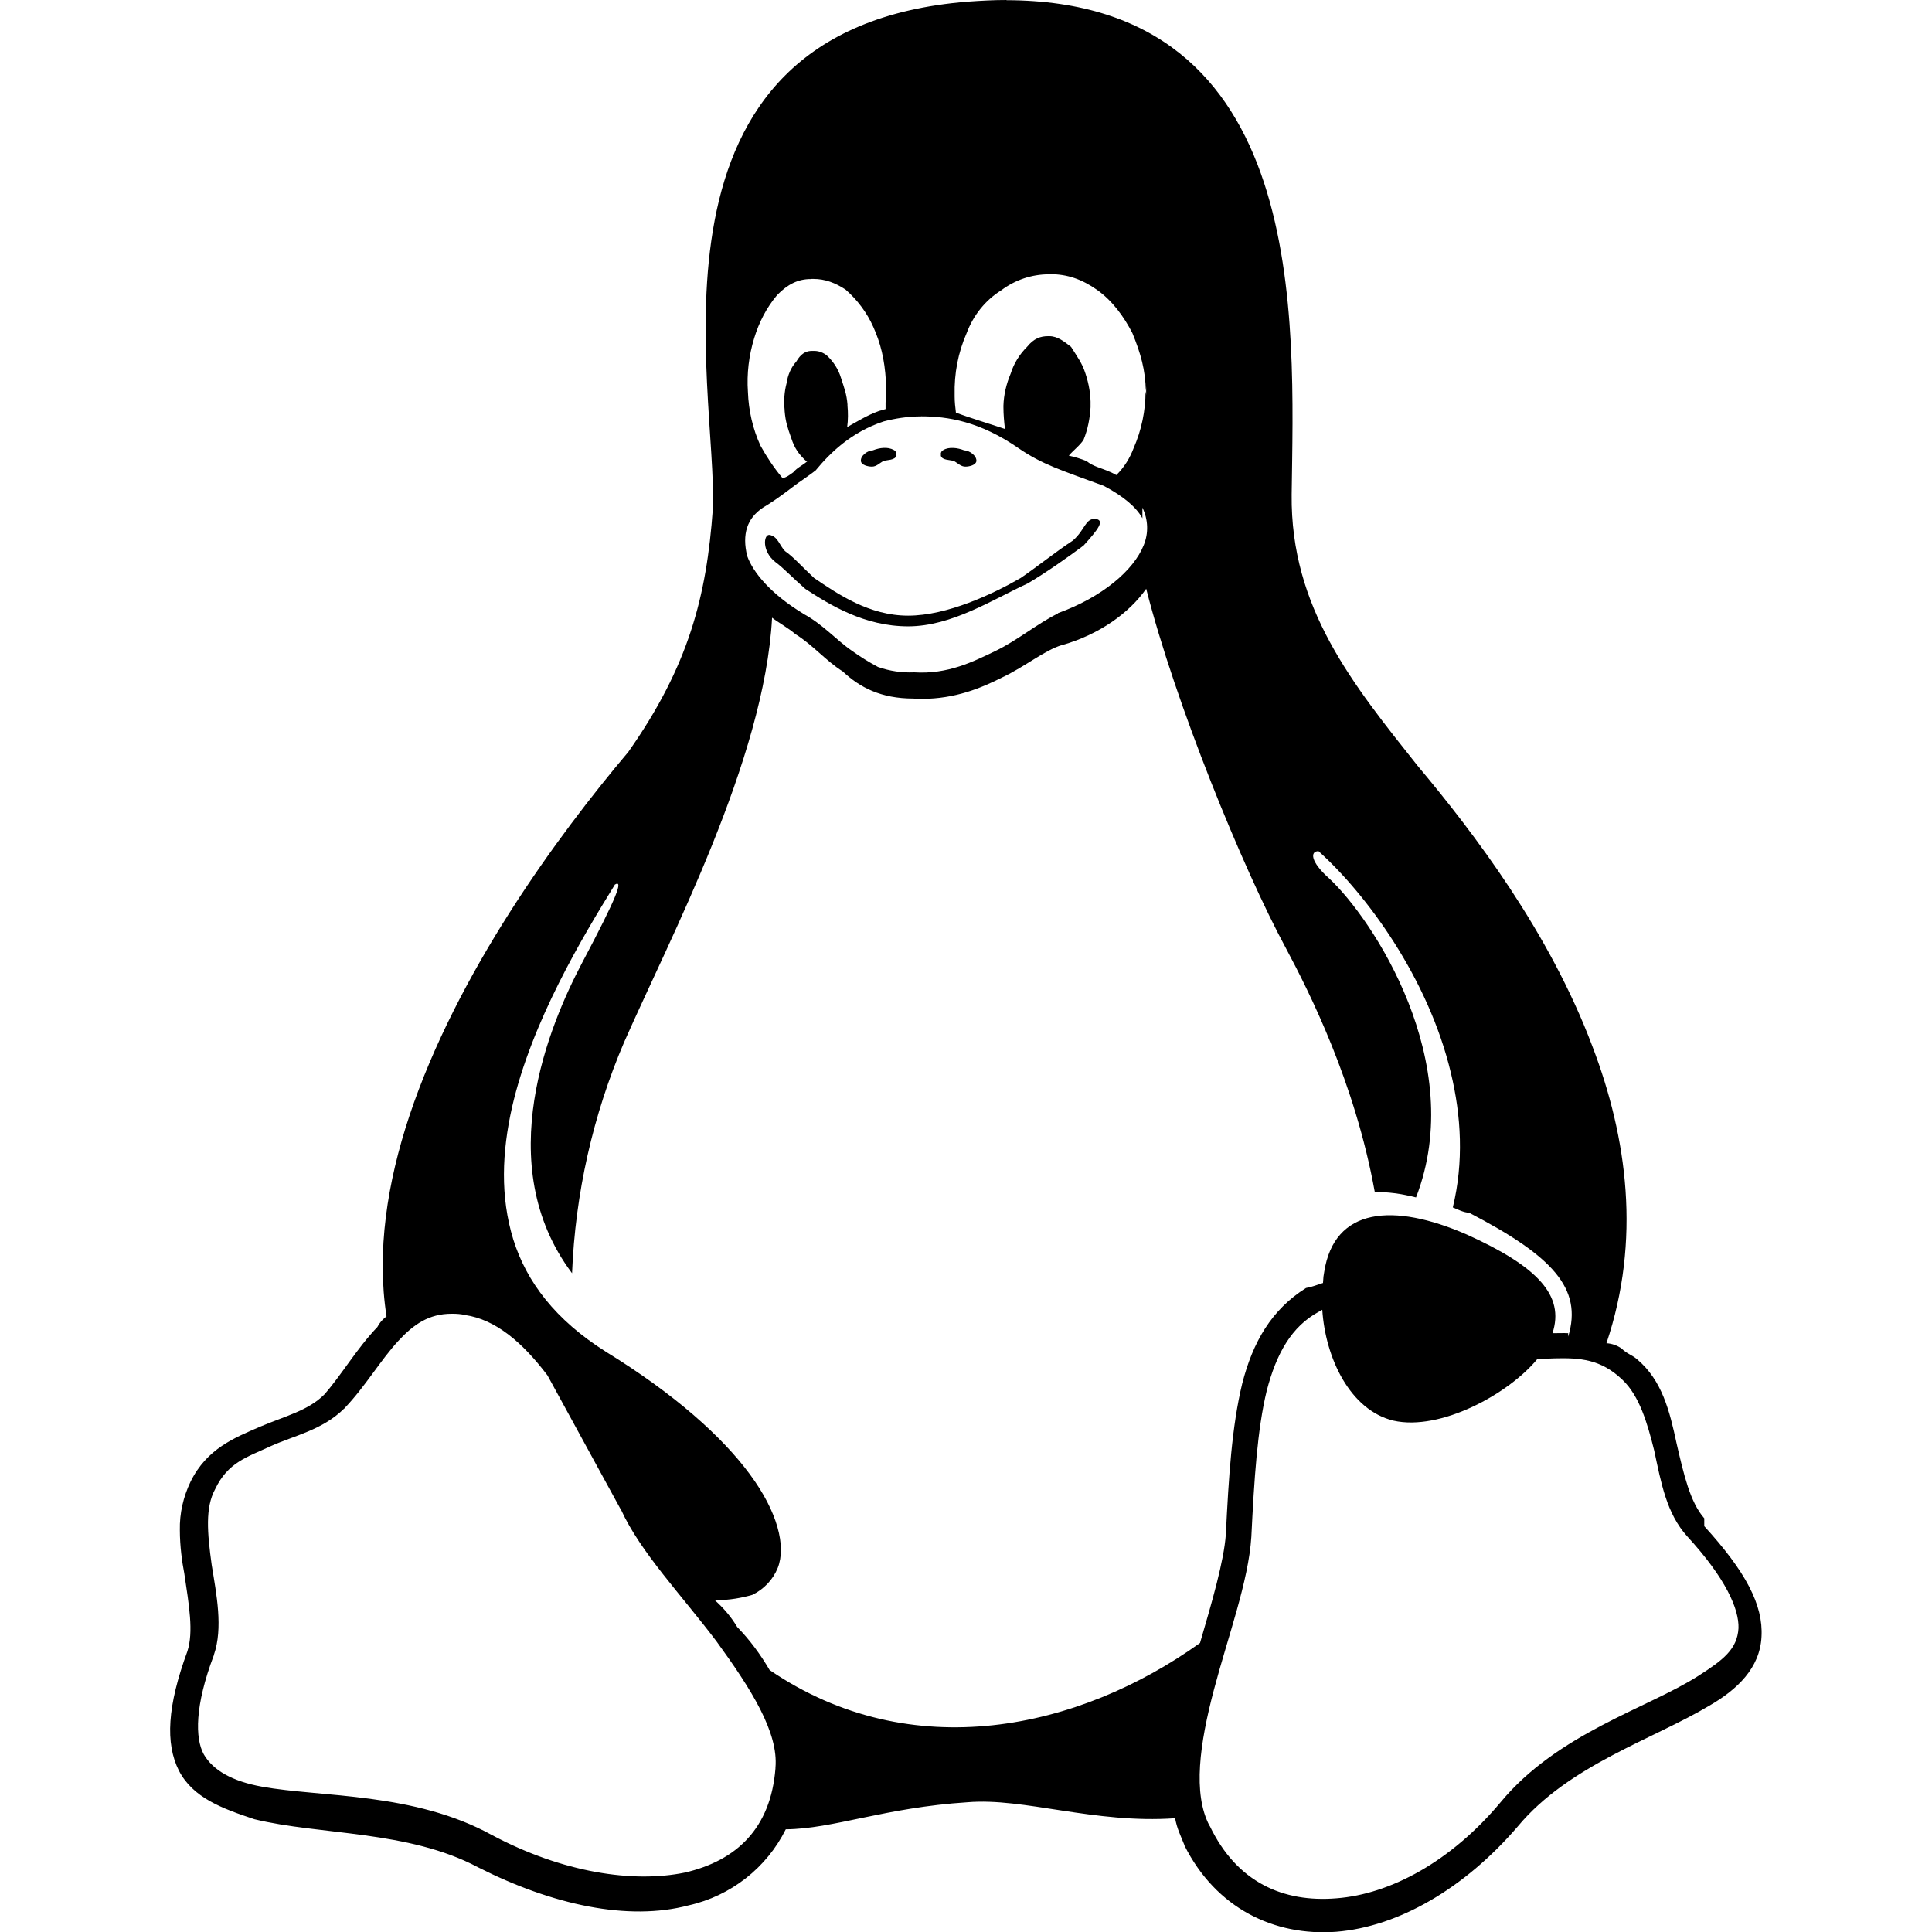
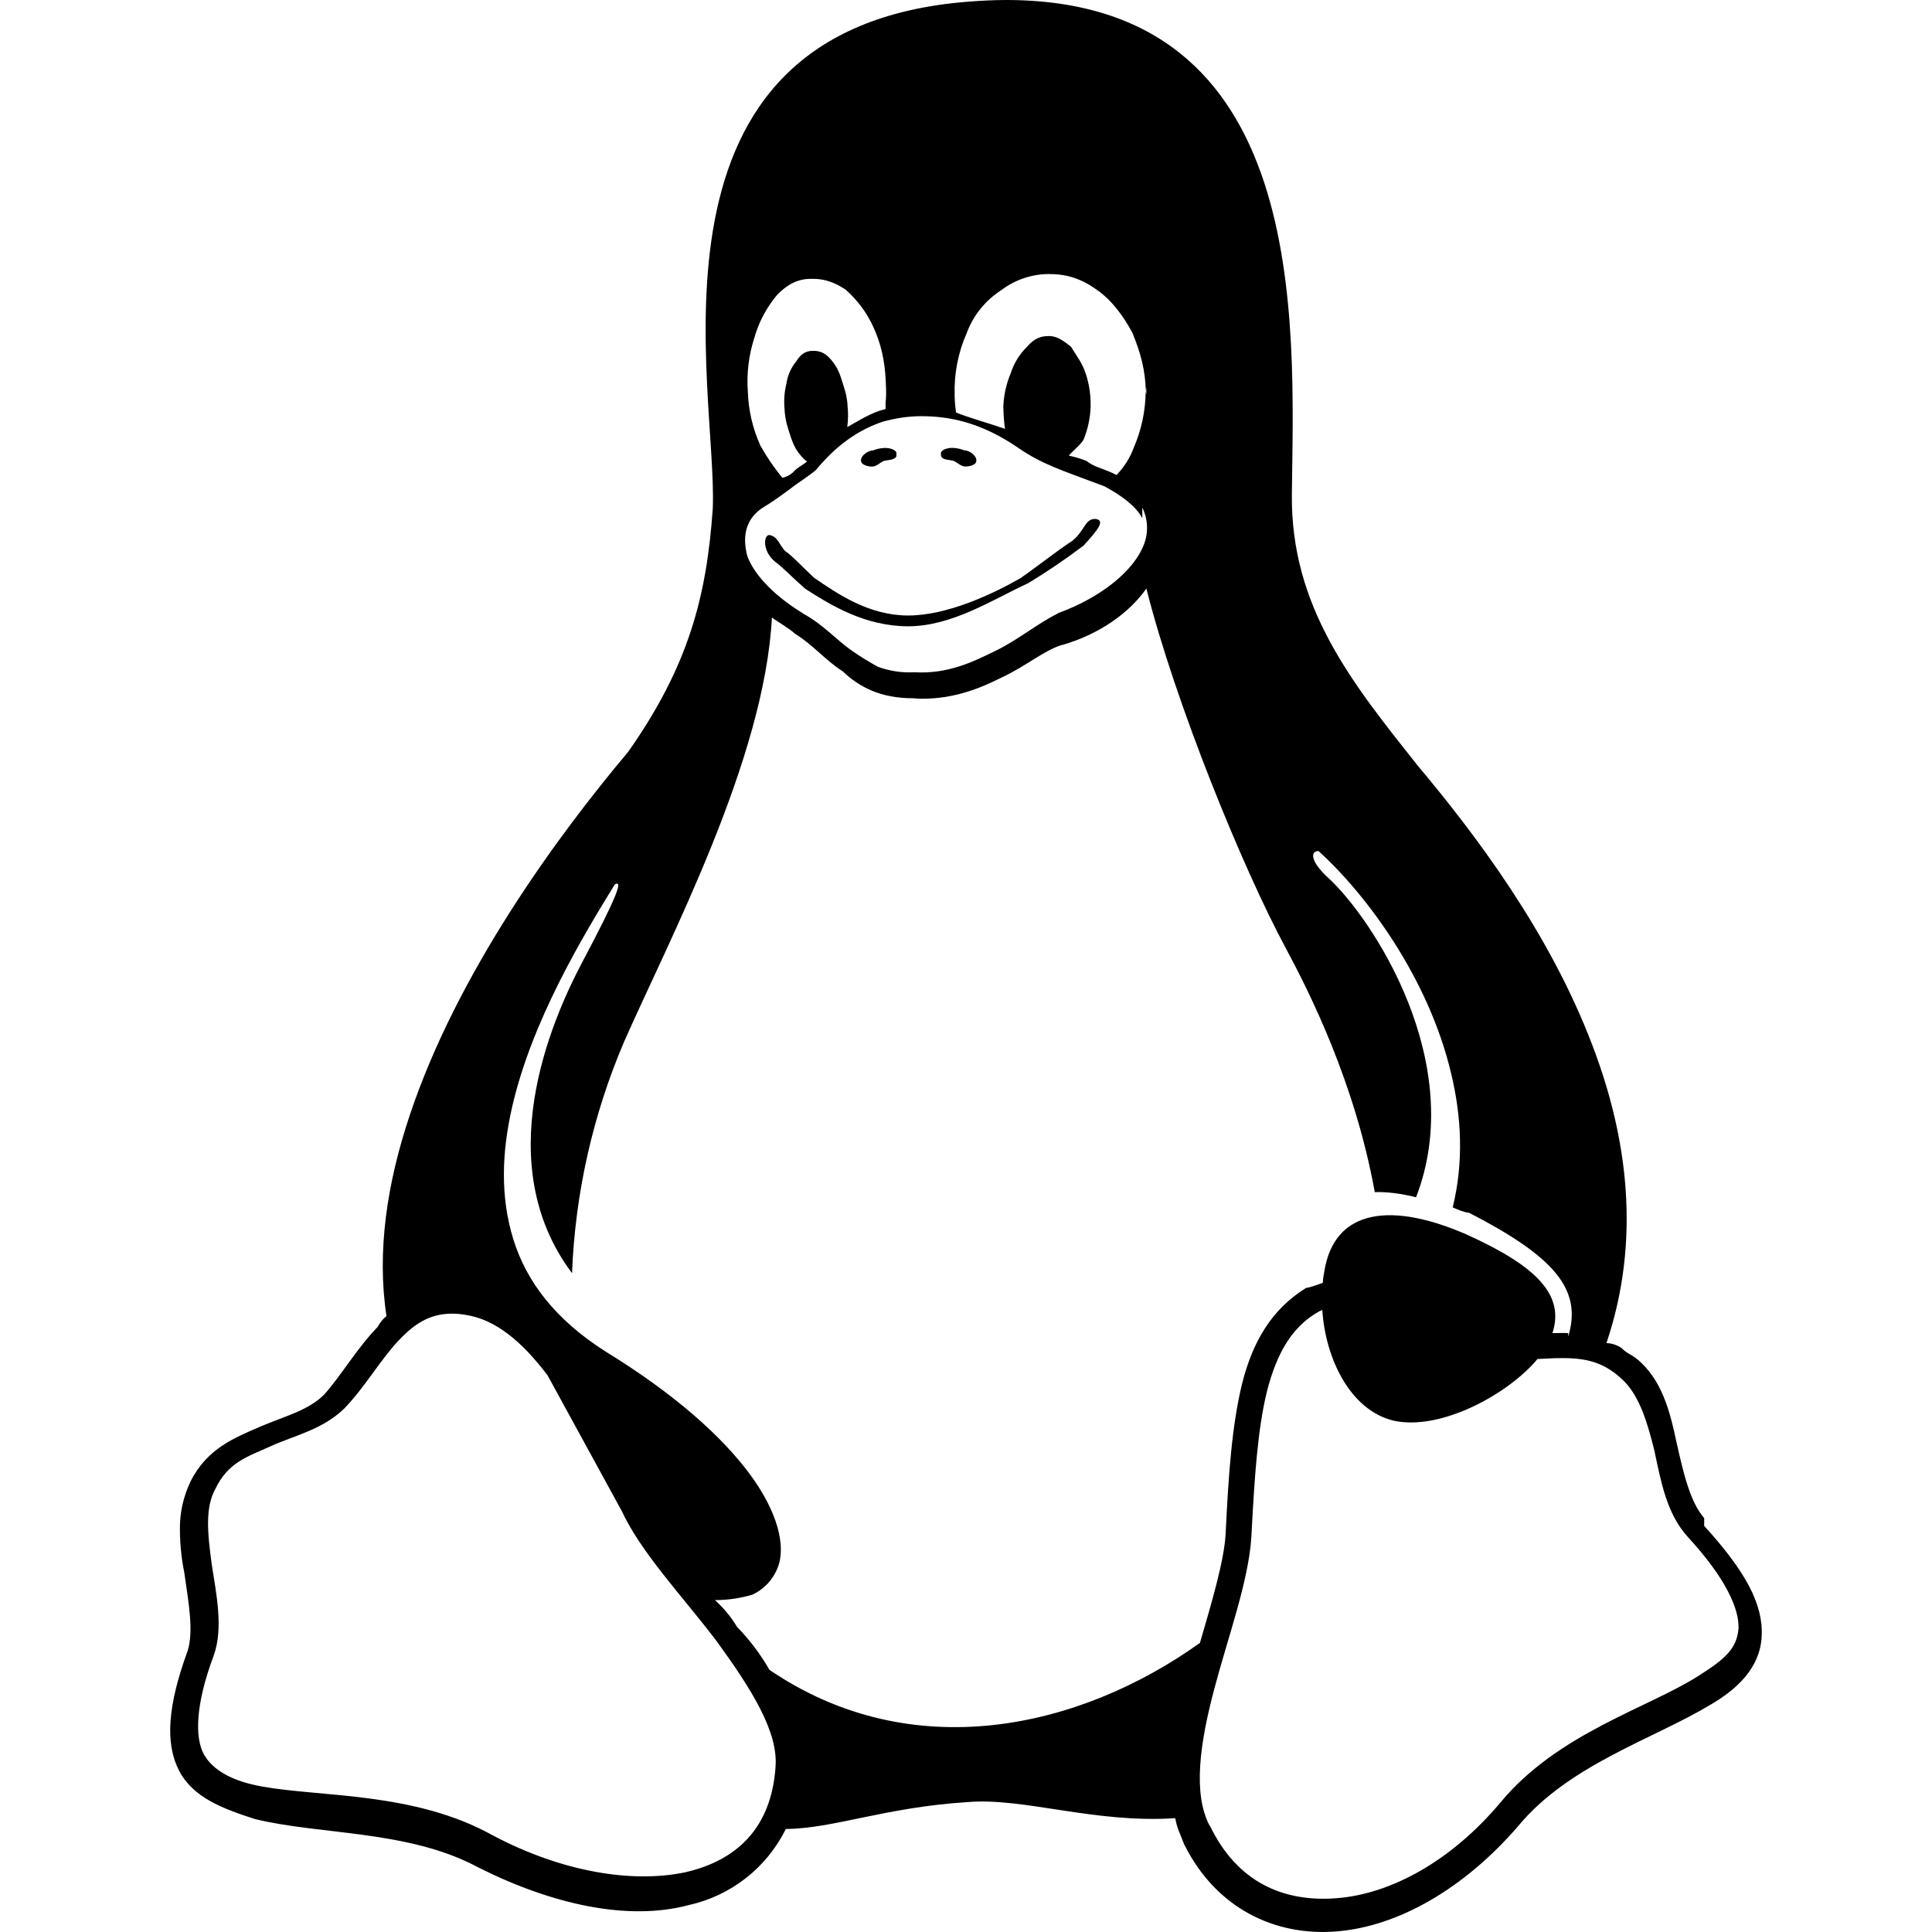
- <svg xmlns="http://www.w3.org/2000/svg" width="32" height="32" viewBox="0 0 32 32">
-   <path d="M16.672 0c-0.208 0-0.421 0.011-0.641 0.027-5.635 0.447-4.14 6.411-4.224 8.4-0.104 1.453-0.4 2.604-1.4 4.027-1.183 1.401-2.839 3.667-3.625 6.025-0.369 1.109-0.547 2.251-0.38 3.324-0.052 0.041-0.104 0.088-0.151 0.176-0.344 0.36-0.6 0.803-0.881 1.12-0.265 0.265-0.645 0.355-1.063 0.532-0.416 0.181-0.88 0.359-1.151 0.911-0.12 0.251-0.183 0.521-0.177 0.803 0 0.26 0.037 0.531 0.073 0.713 0.079 0.531 0.156 0.969 0.052 1.292-0.333 0.905-0.369 1.525-0.14 1.979 0.233 0.448 0.713 0.625 1.249 0.803 1.084 0.265 2.547 0.181 3.704 0.796 1.233 0.625 2.489 0.896 3.489 0.631 0.697-0.156 1.291-0.62 1.609-1.26 0.781-0.005 1.64-0.36 3.011-0.448 0.932-0.079 2.099 0.359 3.437 0.265 0.036 0.183 0.083 0.265 0.156 0.448v0.005c0.52 1.036 1.484 1.505 2.516 1.427 1.025-0.083 2.119-0.713 3.004-1.744 0.844-1.016 2.245-1.444 3.172-2 0.464-0.267 0.839-0.625 0.865-1.141 0.031-0.531-0.265-1.083-0.948-1.833v-0.131l-0.005-0.005c-0.229-0.265-0.333-0.713-0.453-1.233-0.115-0.537-0.24-1.047-0.656-1.396-0.084-0.073-0.167-0.089-0.255-0.177-0.073-0.052-0.163-0.083-0.251-0.088 0.573-1.704 0.349-3.396-0.235-4.923-0.708-1.88-1.953-3.52-2.896-4.645-1.063-1.339-2.104-2.609-2.083-4.489 0.036-2.871 0.317-8.177-4.724-8.188zM17.375 4.541h0.021c0.281 0 0.525 0.084 0.776 0.261 0.255 0.181 0.443 0.443 0.583 0.713 0.141 0.344 0.215 0.609 0.224 0.963 0-0.025 0.005-0.052 0.005-0.077v0.14c0-0.011-0.005-0.020-0.005-0.031l-0.005-0.032c0 0.324-0.067 0.647-0.197 0.943-0.063 0.167-0.156 0.319-0.287 0.448-0.036-0.020-0.073-0.041-0.115-0.057-0.14-0.063-0.265-0.083-0.38-0.176-0.093-0.037-0.192-0.068-0.292-0.089 0.063-0.077 0.193-0.177 0.245-0.265 0.068-0.167 0.104-0.349 0.115-0.536v-0.027c0.005-0.177-0.027-0.359-0.084-0.531-0.057-0.177-0.129-0.267-0.239-0.443-0.115-0.089-0.224-0.177-0.36-0.177h-0.020c-0.125 0-0.235 0.036-0.349 0.177-0.125 0.124-0.219 0.276-0.271 0.443-0.073 0.172-0.115 0.353-0.12 0.531v0.027c0 0.119 0.011 0.239 0.025 0.359-0.26-0.088-0.583-0.183-0.812-0.271-0.011-0.088-0.021-0.177-0.021-0.265v-0.027c-0.009-0.353 0.057-0.703 0.199-1.025 0.109-0.292 0.307-0.543 0.573-0.709 0.228-0.171 0.504-0.265 0.791-0.265zM13.427 4.62h0.047c0.188 0 0.36 0.063 0.532 0.177 0.197 0.172 0.355 0.385 0.459 0.619 0.12 0.267 0.187 0.537 0.208 0.891v0.005c0.005 0.177 0.005 0.272-0.005 0.355v0.109c-0.041 0.011-0.073 0.021-0.109 0.031-0.203 0.073-0.364 0.177-0.527 0.267 0.016-0.12 0.016-0.24 0.005-0.355v-0.021c-0.015-0.176-0.052-0.265-0.109-0.443-0.041-0.135-0.12-0.26-0.224-0.359-0.063-0.057-0.151-0.089-0.239-0.084h-0.032c-0.093 0.005-0.172 0.052-0.244 0.177-0.089 0.099-0.141 0.224-0.161 0.36-0.037 0.14-0.048 0.291-0.032 0.443v0.015c0.016 0.183 0.047 0.272 0.109 0.448 0.057 0.177 0.131 0.267 0.219 0.355 0.016 0.016 0.027 0.027 0.047 0.031-0.093 0.079-0.156 0.095-0.233 0.183-0.053 0.037-0.109 0.084-0.177 0.095-0.141-0.168-0.261-0.349-0.365-0.537-0.129-0.281-0.197-0.583-0.208-0.891-0.021-0.301 0.016-0.604 0.104-0.891 0.079-0.26 0.204-0.505 0.38-0.713 0.172-0.177 0.344-0.265 0.557-0.265zM15.255 6.896c0.443 0 0.975 0.083 1.62 0.531 0.391 0.267 0.699 0.36 1.407 0.62 0.344 0.183 0.541 0.36 0.64 0.537v-0.177c0.095 0.197 0.105 0.421 0.021 0.624-0.167 0.417-0.688 0.86-1.421 1.125v0.005c-0.355 0.177-0.667 0.443-1.032 0.62-0.369 0.177-0.787 0.391-1.349 0.355-0.203 0.009-0.405-0.021-0.599-0.089-0.145-0.077-0.291-0.167-0.427-0.265-0.26-0.177-0.484-0.443-0.817-0.62v-0.005h-0.005c-0.537-0.328-0.823-0.683-0.917-0.948-0.088-0.359-0.005-0.624 0.261-0.801 0.296-0.177 0.504-0.36 0.64-0.448 0.14-0.099 0.193-0.136 0.235-0.172h0.005v-0.005c0.224-0.271 0.577-0.625 1.12-0.803 0.181-0.047 0.391-0.083 0.619-0.083zM18.984 9.749c0.48 1.891 1.6 4.636 2.319 5.964 0.38 0.713 1.14 2.213 1.468 4.032 0.208-0.005 0.437 0.025 0.683 0.088 0.864-2.229-0.724-4.625-1.448-5.292-0.297-0.265-0.312-0.443-0.167-0.443 0.787 0.708 1.817 2.095 2.192 3.672 0.172 0.713 0.215 1.475 0.032 2.229 0.088 0.036 0.177 0.083 0.271 0.088 1.375 0.715 1.885 1.251 1.64 2.052v-0.057c-0.077-0.004-0.161 0-0.239 0h-0.021c0.204-0.624-0.244-1.104-1.421-1.635-1.219-0.531-2.193-0.448-2.36 0.62-0.011 0.057-0.015 0.088-0.020 0.183-0.095 0.031-0.188 0.067-0.281 0.083-0.573 0.36-0.881 0.896-1.057 1.584-0.172 0.713-0.224 1.541-0.271 2.495-0.032 0.448-0.229 1.119-0.428 1.801-2 1.432-4.776 2.052-7.129 0.448-0.152-0.26-0.329-0.5-0.537-0.713-0.099-0.167-0.224-0.312-0.369-0.443 0.244 0 0.453-0.041 0.62-0.089 0.192-0.093 0.344-0.255 0.421-0.447 0.141-0.355 0-0.928-0.464-1.553-0.457-0.619-1.239-1.323-2.38-2.025-0.843-0.531-1.317-1.161-1.536-1.86-0.219-0.713-0.188-1.448-0.021-2.192 0.328-1.427 1.167-2.817 1.704-3.688 0.14-0.083 0.047 0.183-0.547 1.303-0.527 1-1.521 3.328-0.163 5.135 0.053-1.317 0.344-2.619 0.865-3.833 0.749-1.703 2.323-4.671 2.448-7.025 0.063 0.052 0.287 0.183 0.385 0.271 0.287 0.177 0.505 0.443 0.787 0.62 0.281 0.265 0.635 0.448 1.167 0.448 0.052 0.005 0.099 0.005 0.145 0.005 0.547 0 0.975-0.177 1.328-0.355 0.385-0.183 0.699-0.448 0.989-0.536h0.005c0.62-0.177 1.115-0.537 1.391-0.933zM21.901 21.693c0.052 0.801 0.459 1.661 1.177 1.837 0.781 0.177 1.911-0.443 2.385-1.020l0.281-0.011c0.421-0.011 0.771 0.011 1.129 0.355l0.005 0.005c0.276 0.265 0.407 0.708 0.521 1.167 0.115 0.536 0.203 1.041 0.547 1.421 0.645 0.703 0.859 1.208 0.849 1.521v0c-0.021 0.348-0.251 0.525-0.667 0.791-0.839 0.537-2.328 0.948-3.276 2.095-0.824 0.984-1.828 1.52-2.715 1.588-0.885 0.073-1.651-0.265-2.099-1.197l-0.005-0.005c-0.281-0.532-0.161-1.365 0.073-2.251 0.235-0.891 0.573-1.796 0.62-2.531 0.047-0.953 0.099-1.781 0.255-2.423 0.161-0.62 0.412-1.063 0.86-1.307l0.057-0.032zM7.479 21.76h0.016c0.073 0 0.141 0.005 0.208 0.021 0.5 0.073 0.943 0.443 1.365 1l1.213 2.219 0.005 0.005c0.323 0.708 1.005 1.416 1.583 2.183 0.579 0.796 1.027 1.509 0.975 2.093v0.011c-0.079 0.989-0.641 1.525-1.5 1.724-0.86 0.177-2.027 0-3.193-0.62-1.291-0.713-2.828-0.625-3.812-0.803-0.489-0.088-0.812-0.271-0.964-0.536-0.145-0.265-0.151-0.803 0.167-1.641v-0.004c0.156-0.448 0.043-1.005-0.036-1.495-0.073-0.532-0.109-0.944 0.057-1.251 0.213-0.448 0.531-0.531 0.921-0.713 0.391-0.177 0.855-0.265 1.219-0.625h0.005v-0.005c0.339-0.353 0.595-0.796 0.891-1.115 0.251-0.271 0.505-0.448 0.88-0.448zM17.027 9.661c-0.579 0.265-1.261 0.713-1.985 0.713s-1.292-0.353-1.703-0.62c-0.208-0.181-0.375-0.359-0.5-0.448-0.219-0.176-0.193-0.447-0.099-0.447 0.145 0.020 0.172 0.181 0.265 0.271 0.131 0.088 0.287 0.265 0.479 0.443 0.391 0.265 0.912 0.624 1.557 0.624 0.647 0 1.407-0.359 1.865-0.624 0.26-0.177 0.593-0.443 0.864-0.62 0.208-0.183 0.199-0.36 0.369-0.36 0.172 0.021 0.048 0.177-0.192 0.443-0.245 0.183-0.62 0.448-0.921 0.625zM15.584 7.547v-0.025c-0.005-0.027 0.015-0.057 0.041-0.068 0.093-0.057 0.239-0.037 0.344 0.005 0.083 0 0.213 0.088 0.203 0.181-0.011 0.063-0.115 0.089-0.183 0.089-0.072 0-0.125-0.057-0.187-0.093-0.068-0.021-0.199-0.011-0.219-0.089zM14.849 7.547c-0.027 0.079-0.152 0.068-0.219 0.089-0.063 0.036-0.115 0.093-0.188 0.093-0.068 0-0.177-0.027-0.183-0.093-0.009-0.089 0.115-0.177 0.199-0.177 0.109-0.043 0.244-0.063 0.348-0.005 0.021 0.011 0.048 0.041 0.037 0.068v0.025z" />
+ <svg xmlns="http://www.w3.org/2000/svg" role="img" viewBox="0 0 24 24">
+   <path d="M12.504 0c-.155 0-.315.008-.48.021-4.226.333-3.105 4.807-3.17 6.298-.076 1.092-.3 1.953-1.05 3.02-.885 1.051-2.127 2.75-2.716 4.521-.278.832-.41 1.684-.287 2.489a.424.424 0 00-.11.135c-.26.268-.45.6-.663.839-.199.199-.485.267-.797.4-.313.136-.658.269-.864.68-.09.189-.136.394-.132.602 0 .199.027.4.055.536.058.399.116.728.04.97-.249.68-.28 1.145-.106 1.484.174.334.535.47.94.601.81.2 1.91.135 2.774.6.926.466 1.866.67 2.616.47.526-.116.97-.464 1.208-.946.587-.003 1.23-.269 2.26-.334.699-.058 1.574.267 2.577.2.025.134.063.198.114.333l.003.003c.391.778 1.113 1.132 1.884 1.071.771-.06 1.592-.536 2.257-1.306.631-.765 1.683-1.084 2.378-1.503.348-.199.629-.469.649-.853.023-.4-.2-.811-.714-1.376v-.097l-.003-.003c-.17-.2-.25-.535-.338-.926-.085-.401-.182-.786-.492-1.046h-.003c-.059-.054-.123-.067-.188-.135a.357.357 0 00-.19-.064c.431-1.278.264-2.55-.173-3.694-.533-1.41-1.465-2.638-2.175-3.483-.796-1.005-1.576-1.957-1.56-3.368.026-2.152.236-6.133-3.544-6.139zm.529 3.405h.013c.213 0 .396.062.584.198.19.135.33.332.438.533.105.259.158.459.166.724 0-.02.006-.04.006-.06v.105a.086.086 0 01-.004-.021l-.004-.024a1.807 1.807 0 01-.15.706.953.953 0 01-.213.335.71.71 0 00-.088-.042c-.104-.045-.198-.064-.284-.133a1.312 1.312 0 00-.22-.066c.05-.06.146-.133.183-.198.053-.128.082-.264.088-.402v-.02a1.21 1.21 0 00-.061-.4c-.045-.134-.101-.2-.183-.333-.084-.066-.167-.132-.267-.132h-.016c-.093 0-.176.03-.262.132a.8.8 0 00-.205.334 1.18 1.18 0 00-.09.4v.019c.002.089.008.179.02.267-.193-.067-.438-.135-.607-.202a1.635 1.635 0 01-.018-.2v-.02a1.772 1.772 0 01.15-.768c.082-.22.232-.406.43-.533a.985.985 0 01.594-.2zm-2.962.059h.036c.142 0 .27.048.399.135.146.129.264.288.344.465.09.199.14.4.153.667v.004c.007.134.006.2-.002.266v.08c-.03.007-.056.018-.083.024-.152.055-.274.135-.393.2.012-.09.013-.18.003-.267v-.015c-.012-.133-.04-.2-.082-.333a.613.613 0 00-.166-.267.248.248 0 00-.183-.064h-.021c-.071.006-.13.04-.186.132a.552.552 0 00-.12.27.944.944 0 00-.023.33v.015c.012.135.037.2.08.334.046.134.098.2.166.268.01.009.02.018.034.024-.07.057-.117.07-.176.136a.304.304 0 01-.131.068 2.62 2.62 0 01-.275-.402 1.772 1.772 0 01-.155-.667 1.759 1.759 0 01.08-.668 1.43 1.43 0 01.283-.535c.128-.133.26-.2.418-.2zm1.37 1.706c.332 0 .733.065 1.216.399.293.2.523.269 1.052.468h.003c.255.136.405.266.478.399v-.131a.571.571 0 01.016.47c-.123.31-.516.643-1.063.842v.002c-.268.135-.501.333-.775.465-.276.135-.588.292-1.012.267a1.139 1.139 0 01-.448-.067 3.566 3.566 0 01-.322-.198c-.195-.135-.363-.332-.612-.465v-.005h-.005c-.4-.246-.616-.512-.686-.71-.07-.268-.005-.47.193-.6.224-.135.38-.271.483-.336.104-.074.143-.102.176-.131h.002v-.003c.169-.202.436-.47.839-.601.139-.036.294-.065.466-.065zm2.8 2.142c.358 1.417 1.196 3.475 1.735 4.473.286.534.855 1.659 1.102 3.024.156-.005.33.018.513.064.646-1.671-.546-3.467-1.089-3.966-.22-.2-.232-.335-.123-.335.59.534 1.365 1.572 1.646 2.757.13.535.16 1.104.021 1.67.067.028.135.06.205.067 1.032.534 1.413.938 1.23 1.537v-.043c-.06-.003-.12 0-.18 0h-.016c.151-.467-.182-.825-1.065-1.224-.915-.4-1.646-.336-1.77.465-.008.043-.013.066-.018.135-.068.023-.139.053-.209.064-.43.268-.662.669-.793 1.187-.13.533-.17 1.156-.205 1.869v.003c-.02.334-.17.838-.319 1.35-1.5 1.072-3.58 1.538-5.348.334a2.645 2.645 0 00-.402-.533 1.45 1.45 0 00-.275-.333c.182 0 .338-.03.465-.067a.615.615 0 00.314-.334c.108-.267 0-.697-.345-1.163-.345-.467-.931-.995-1.788-1.521-.63-.4-.986-.87-1.15-1.396-.165-.534-.143-1.085-.015-1.645.245-1.07.873-2.11 1.274-2.763.107-.065.037.135-.408.974-.396.751-1.14 2.497-.122 3.854a8.123 8.123 0 01.647-2.876c.564-1.278 1.743-3.504 1.836-5.268.048.036.217.135.289.202.218.133.38.333.59.465.21.201.477.335.876.335.039.003.075.006.11.006.412 0 .73-.134.997-.268.29-.134.52-.334.74-.4h.005c.467-.135.835-.402 1.044-.7zm2.185 8.958c.037.6.343 1.245.882 1.377.588.134 1.434-.333 1.791-.765l.211-.01c.315-.007.577.01.847.268l.003.003c.208.199.305.53.391.876.085.4.154.78.409 1.066.486.527.645.906.636 1.14l.003-.007v.018l-.003-.012c-.015.262-.185.396-.498.595-.63.401-1.746.712-2.457 1.57-.618.737-1.37 1.14-2.036 1.191-.664.053-1.237-.2-1.574-.898l-.005-.003c-.21-.4-.12-1.025.056-1.69.176-.668.428-1.344.463-1.897.037-.714.076-1.335.195-1.814.12-.465.308-.797.641-.984l.045-.022zm-10.814.049h.01c.053 0 .105.005.157.014.376.055.706.333 1.023.752l.91 1.664.003.003c.243.533.754 1.064 1.189 1.637.434.598.77 1.131.729 1.57v.006c-.057.744-.48 1.148-1.125 1.294-.645.135-1.52.002-2.395-.464-.968-.536-2.118-.469-2.857-.602-.369-.066-.61-.2-.723-.4-.11-.2-.113-.602.123-1.23v-.004l.002-.003c.117-.334.03-.752-.027-1.118-.055-.401-.083-.71.043-.94.16-.334.396-.4.69-.533.294-.135.64-.202.915-.47h.002v-.002c.256-.268.445-.601.668-.838.19-.201.38-.336.663-.336zm7.159-9.074c-.435.201-.945.535-1.488.535-.542 0-.97-.267-1.28-.466-.154-.134-.28-.268-.373-.335-.164-.134-.144-.333-.074-.333.109.016.129.134.199.2.096.066.215.2.36.333.292.2.68.467 1.167.467.485 0 1.053-.267 1.398-.466.195-.135.445-.334.648-.467.156-.136.149-.267.279-.267.128.016.034.134-.147.332a8.097 8.097 0 01-.69.468zm-1.082-1.583V5.64c-.006-.02.013-.042.029-.05.074-.043.18-.027.26.004.063 0 .16.067.15.135-.006.049-.085.066-.135.066-.055 0-.092-.043-.141-.068-.052-.018-.146-.008-.163-.065zm-.551 0c-.02.058-.113.049-.166.066-.047.025-.086.068-.14.068-.05 0-.13-.02-.136-.068-.01-.066.088-.133.15-.133.08-.031.184-.047.259-.005.019.009.036.03.03.05v.02h.003z" />
</svg>
